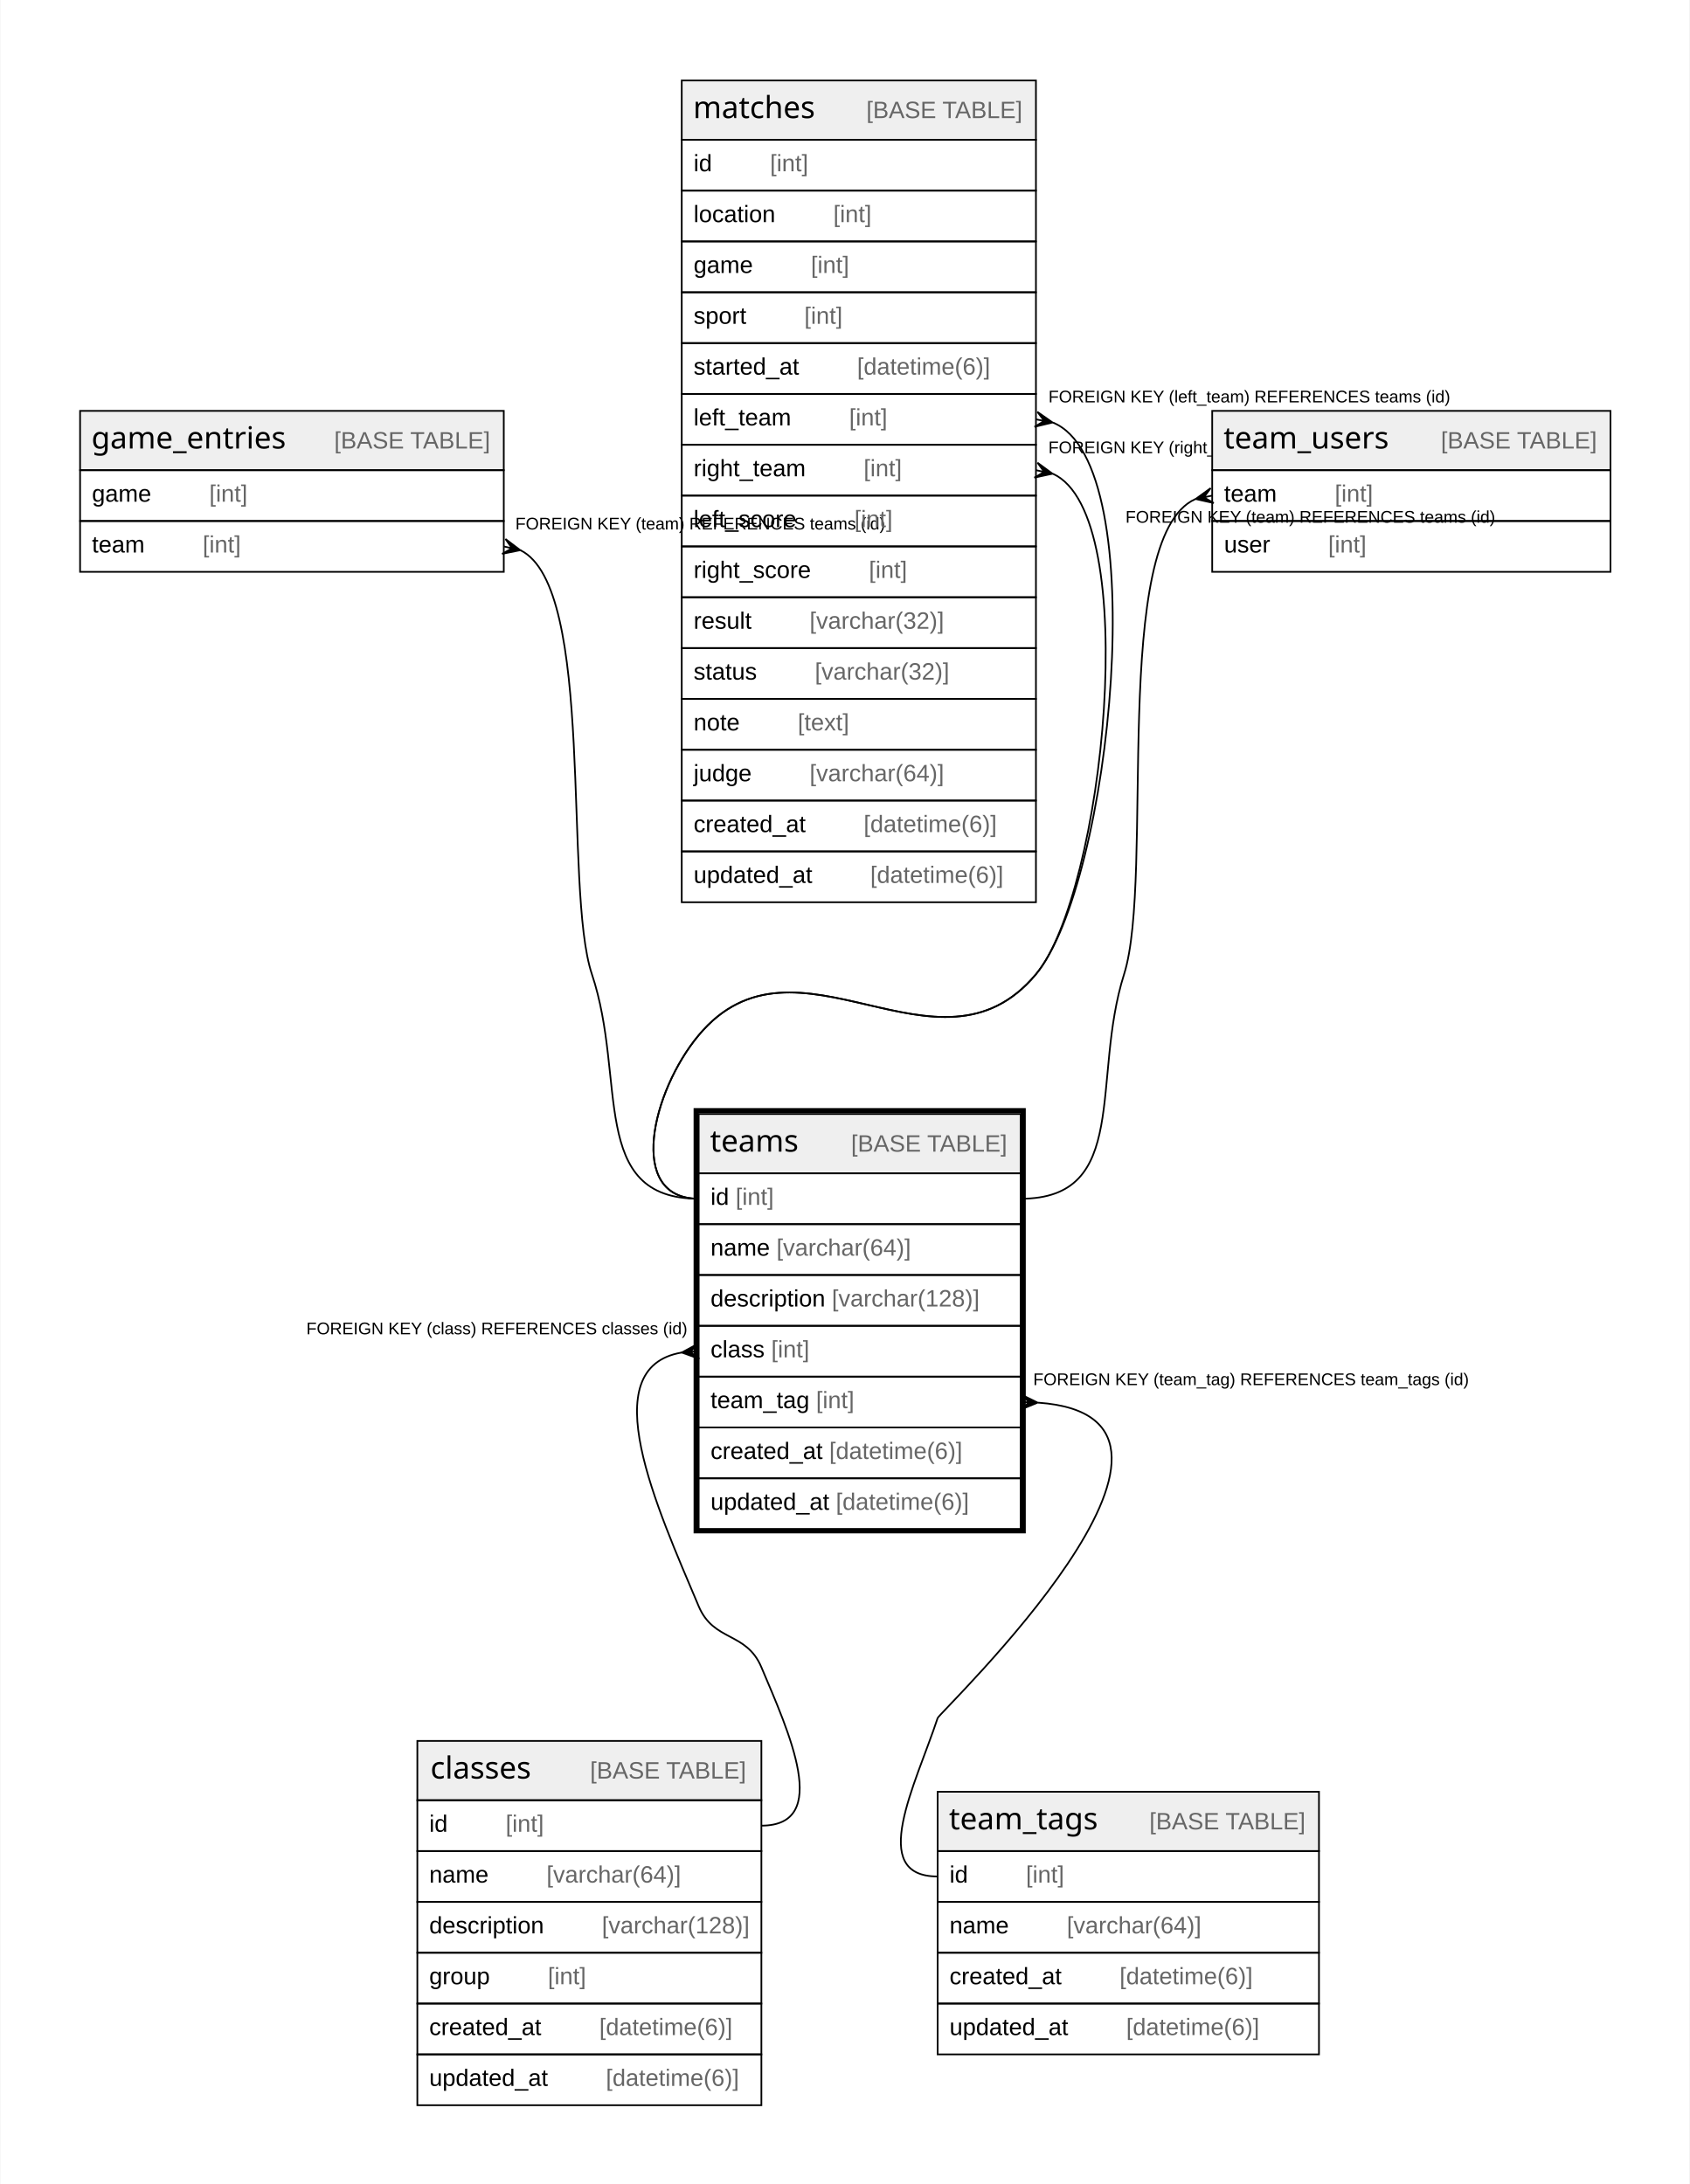
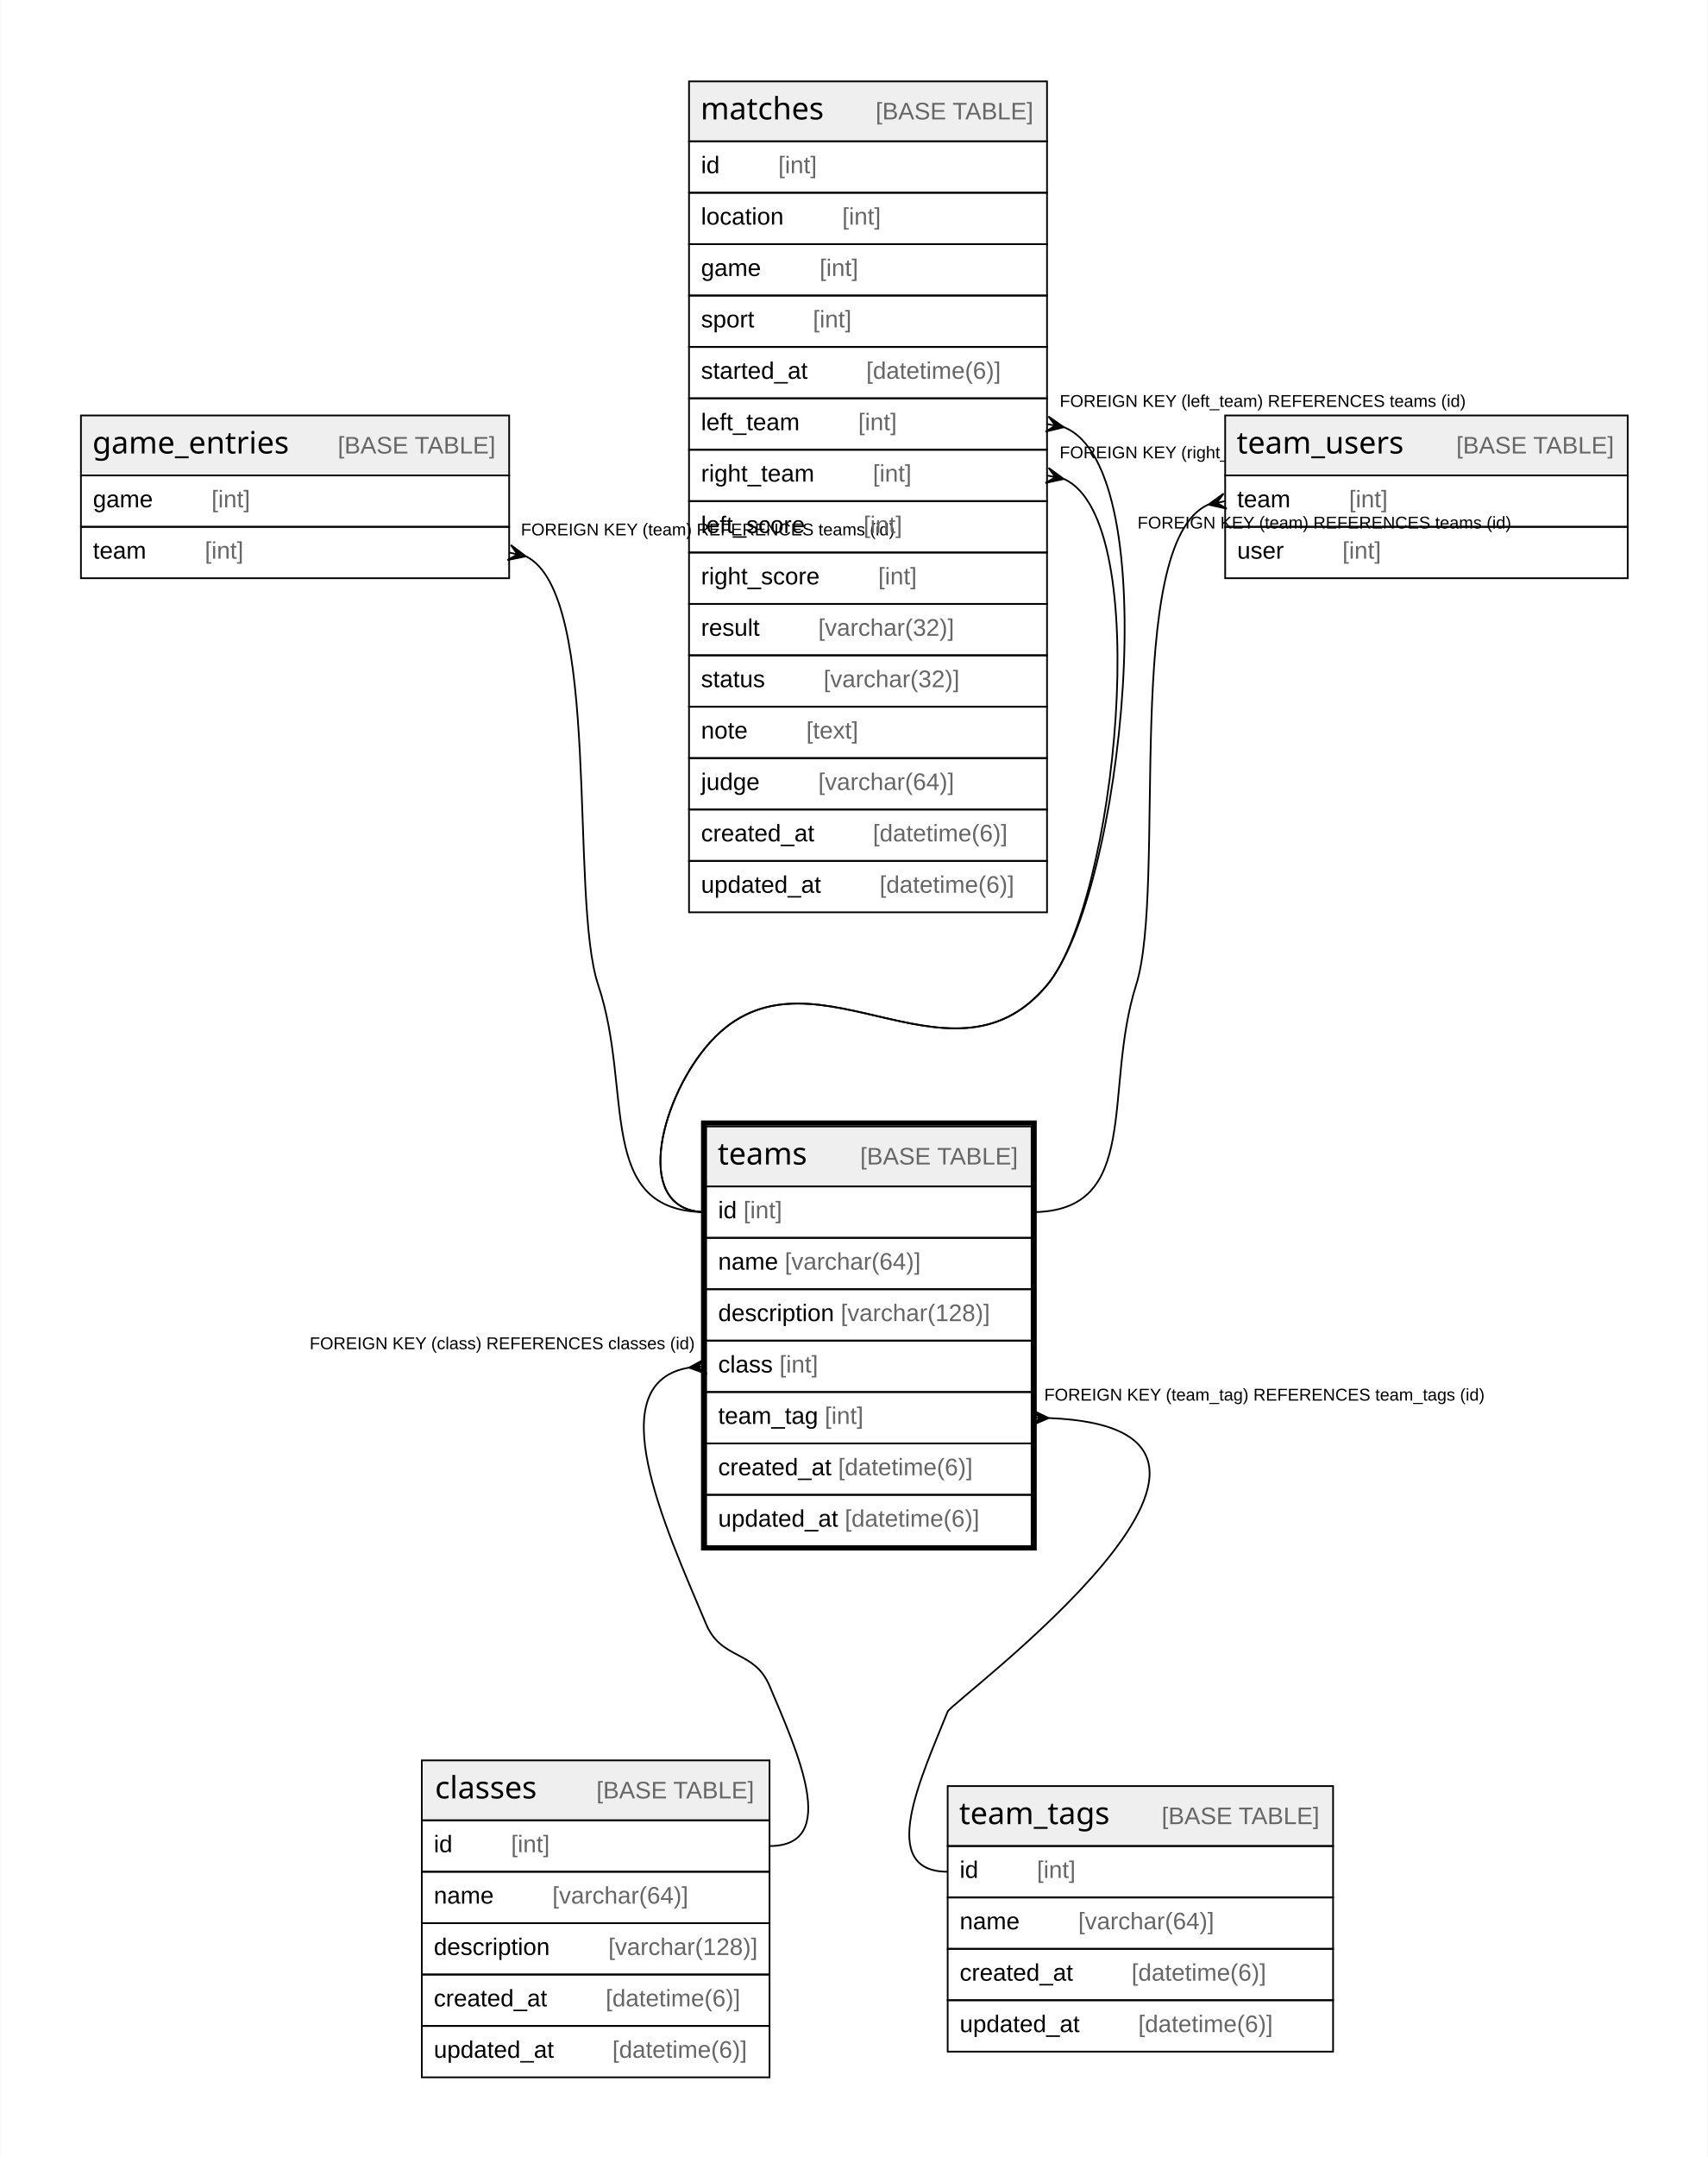
- <svg xmlns="http://www.w3.org/2000/svg" width="997pt" height="1289pt" viewBox="0.00 0.00 996.50 1289.00">
-   <g id="graph0" class="graph" transform="scale(1 1) rotate(0) translate(4 1285)">
-     <polygon fill="#ffffff" stroke="transparent" points="-4,4 -4,-1285 992.5,-1285 992.5,4 -4,4" />
+ <svg xmlns="http://www.w3.org/2000/svg" width="997pt" height="1259pt" viewBox="0.00 0.00 996.50 1259.00">
+   <g id="graph0" class="graph" transform="scale(1 1) rotate(0) translate(4 1255)">
+     <polygon fill="#ffffff" stroke="transparent" points="-4,4 -4,-1255 992.5,-1255 992.5,4 -4,4" />
    <g id="node1" class="node">
-       <polygon fill="#efefef" stroke="transparent" points="408,-592.5 408,-627.5 598,-627.5 598,-592.5 408,-592.5" />
-       <polygon fill="none" stroke="#000000" points="408,-592.5 408,-627.5 598,-627.5 598,-592.5 408,-592.5" />
-       <text text-anchor="start" x="414.713" y="-605.3" font-family="Arial Bold" font-size="18.00" fill="#000000">teams</text>
-       <text text-anchor="start" x="463.719" y="-605.3" font-family="Arial" font-size="14.00" fill="#000000">    </text>
-       <text text-anchor="start" x="497.924" y="-605.3" font-family="Arial" font-size="14.00" fill="#666666">[BASE TABLE]</text>
-       <polygon fill="none" stroke="#000000" points="408,-562.5 408,-592.5 598,-592.5 598,-562.5 408,-562.5" />
-       <text text-anchor="start" x="415" y="-573.9" font-family="Arial" font-size="14.00" fill="#000000">id </text>
-       <text text-anchor="start" x="429.78" y="-573.9" font-family="Arial" font-size="14.00" fill="#666666">[int]</text>
+       <polygon fill="#efefef" stroke="transparent" points="408,-562.5 408,-597.5 598,-597.5 598,-562.5 408,-562.5" />
+       <polygon fill="none" stroke="#000000" points="408,-562.5 408,-597.5 598,-597.5 598,-562.5 408,-562.5" />
+       <text text-anchor="start" x="414.713" y="-575.3" font-family="Arial Bold" font-size="18.00" fill="#000000">teams</text>
+       <text text-anchor="start" x="463.719" y="-575.3" font-family="Arial" font-size="14.00" fill="#000000">    </text>
+       <text text-anchor="start" x="497.924" y="-575.3" font-family="Arial" font-size="14.00" fill="#666666">[BASE TABLE]</text>
      <polygon fill="none" stroke="#000000" points="408,-532.5 408,-562.5 598,-562.5 598,-532.5 408,-532.5" />
-       <text text-anchor="start" x="415" y="-543.9" font-family="Arial" font-size="14.00" fill="#000000">name </text>
-       <text text-anchor="start" x="453.899" y="-543.9" font-family="Arial" font-size="14.00" fill="#666666">[varchar(64)]</text>
+       <text text-anchor="start" x="415" y="-543.9" font-family="Arial" font-size="14.00" fill="#000000">id </text>
+       <text text-anchor="start" x="429.78" y="-543.9" font-family="Arial" font-size="14.00" fill="#666666">[int]</text>
      <polygon fill="none" stroke="#000000" points="408,-502.5 408,-532.5 598,-532.5 598,-502.5 408,-502.5" />
-       <text text-anchor="start" x="415" y="-513.9" font-family="Arial" font-size="14.00" fill="#000000">description </text>
-       <text text-anchor="start" x="486.568" y="-513.9" font-family="Arial" font-size="14.00" fill="#666666">[varchar(128)]</text>
+       <text text-anchor="start" x="415" y="-513.9" font-family="Arial" font-size="14.00" fill="#000000">name </text>
+       <text text-anchor="start" x="453.899" y="-513.9" font-family="Arial" font-size="14.00" fill="#666666">[varchar(64)]</text>
      <polygon fill="none" stroke="#000000" points="408,-472.5 408,-502.5 598,-502.5 598,-472.5 408,-472.5" />
-       <text text-anchor="start" x="415" y="-483.9" font-family="Arial" font-size="14.00" fill="#000000">class </text>
-       <text text-anchor="start" x="450.78" y="-483.9" font-family="Arial" font-size="14.00" fill="#666666">[int]</text>
+       <text text-anchor="start" x="415" y="-483.9" font-family="Arial" font-size="14.00" fill="#000000">description </text>
+       <text text-anchor="start" x="486.568" y="-483.9" font-family="Arial" font-size="14.00" fill="#666666">[varchar(128)]</text>
      <polygon fill="none" stroke="#000000" points="408,-442.5 408,-472.5 598,-472.5 598,-442.5 408,-442.5" />
-       <text text-anchor="start" x="415" y="-453.9" font-family="Arial" font-size="14.00" fill="#000000">team_tag </text>
-       <text text-anchor="start" x="477.245" y="-453.9" font-family="Arial" font-size="14.00" fill="#666666">[int]</text>
+       <text text-anchor="start" x="415" y="-453.9" font-family="Arial" font-size="14.00" fill="#000000">class </text>
+       <text text-anchor="start" x="450.78" y="-453.9" font-family="Arial" font-size="14.00" fill="#666666">[int]</text>
      <polygon fill="none" stroke="#000000" points="408,-412.5 408,-442.5 598,-442.5 598,-412.5 408,-412.5" />
-       <text text-anchor="start" x="415" y="-423.9" font-family="Arial" font-size="14.00" fill="#000000">created_at </text>
-       <text text-anchor="start" x="485.028" y="-423.9" font-family="Arial" font-size="14.00" fill="#666666">[datetime(6)]</text>
+       <text text-anchor="start" x="415" y="-423.9" font-family="Arial" font-size="14.00" fill="#000000">team_tag </text>
+       <text text-anchor="start" x="477.245" y="-423.9" font-family="Arial" font-size="14.00" fill="#666666">[int]</text>
      <polygon fill="none" stroke="#000000" points="408,-382.5 408,-412.5 598,-412.5 598,-382.5 408,-382.5" />
-       <text text-anchor="start" x="415" y="-393.9" font-family="Arial" font-size="14.00" fill="#000000">updated_at </text>
-       <text text-anchor="start" x="488.933" y="-393.9" font-family="Arial" font-size="14.00" fill="#666666">[datetime(6)]</text>
-       <polygon fill="none" stroke="#000000" stroke-width="3" points="406.5,-381.5 406.5,-629.5 599.5,-629.5 599.5,-381.5 406.5,-381.5" />
+       <text text-anchor="start" x="415" y="-393.9" font-family="Arial" font-size="14.00" fill="#000000">created_at </text>
+       <text text-anchor="start" x="485.028" y="-393.9" font-family="Arial" font-size="14.00" fill="#666666">[datetime(6)]</text>
+       <polygon fill="none" stroke="#000000" points="408,-352.5 408,-382.5 598,-382.5 598,-352.5 408,-352.5" />
+       <text text-anchor="start" x="415" y="-363.9" font-family="Arial" font-size="14.00" fill="#000000">updated_at </text>
+       <text text-anchor="start" x="488.933" y="-363.9" font-family="Arial" font-size="14.00" fill="#666666">[datetime(6)]</text>
+       <polygon fill="none" stroke="#000000" stroke-width="3" points="406.5,-351.5 406.5,-599.5 599.5,-599.5 599.5,-351.5 406.5,-351.5" />
    </g>
    <g id="node5" class="node">
-       <polygon fill="#efefef" stroke="transparent" points="242,-222.5 242,-257.5 445,-257.5 445,-222.5 242,-222.5" />
-       <polygon fill="none" stroke="#000000" points="242,-222.5 242,-257.5 445,-257.5 445,-222.5 242,-222.5" />
-       <text text-anchor="start" x="249.713" y="-235.3" font-family="Arial Bold" font-size="18.00" fill="#000000">classes</text>
-       <text text-anchor="start" x="309.719" y="-235.3" font-family="Arial" font-size="14.00" fill="#000000">    </text>
-       <text text-anchor="start" x="343.924" y="-235.3" font-family="Arial" font-size="14.00" fill="#666666">[BASE TABLE]</text>
-       <polygon fill="none" stroke="#000000" points="242,-192.5 242,-222.5 445,-222.5 445,-192.5 242,-192.5" />
-       <text text-anchor="start" x="249" y="-203.9" font-family="Arial" font-size="14.00" fill="#000000">id    </text>
-       <text text-anchor="start" x="294.094" y="-203.9" font-family="Arial" font-size="14.00" fill="#666666">[int]</text>
+       <polygon fill="#efefef" stroke="transparent" points="242,-192.5 242,-227.5 445,-227.5 445,-192.5 242,-192.5" />
+       <polygon fill="none" stroke="#000000" points="242,-192.5 242,-227.5 445,-227.5 445,-192.5 242,-192.5" />
+       <text text-anchor="start" x="249.713" y="-205.3" font-family="Arial Bold" font-size="18.00" fill="#000000">classes</text>
+       <text text-anchor="start" x="309.719" y="-205.3" font-family="Arial" font-size="14.00" fill="#000000">    </text>
+       <text text-anchor="start" x="343.924" y="-205.3" font-family="Arial" font-size="14.00" fill="#666666">[BASE TABLE]</text>
      <polygon fill="none" stroke="#000000" points="242,-162.5 242,-192.5 445,-192.5 445,-162.5 242,-162.5" />
-       <text text-anchor="start" x="249" y="-173.9" font-family="Arial" font-size="14.00" fill="#000000">name    </text>
-       <text text-anchor="start" x="318.213" y="-173.9" font-family="Arial" font-size="14.00" fill="#666666">[varchar(64)]</text>
+       <text text-anchor="start" x="249" y="-173.9" font-family="Arial" font-size="14.00" fill="#000000">id    </text>
+       <text text-anchor="start" x="294.094" y="-173.9" font-family="Arial" font-size="14.00" fill="#666666">[int]</text>
      <polygon fill="none" stroke="#000000" points="242,-132.5 242,-162.5 445,-162.5 445,-132.5 242,-132.5" />
-       <text text-anchor="start" x="248.999" y="-143.9" font-family="Arial" font-size="14.00" fill="#000000">description    </text>
-       <text text-anchor="start" x="350.882" y="-143.9" font-family="Arial" font-size="14.00" fill="#666666">[varchar(128)]</text>
+       <text text-anchor="start" x="249" y="-143.9" font-family="Arial" font-size="14.00" fill="#000000">name    </text>
+       <text text-anchor="start" x="318.213" y="-143.9" font-family="Arial" font-size="14.00" fill="#666666">[varchar(64)]</text>
      <polygon fill="none" stroke="#000000" points="242,-102.5 242,-132.5 445,-132.5 445,-102.5 242,-102.5" />
-       <text text-anchor="start" x="249" y="-113.9" font-family="Arial" font-size="14.00" fill="#000000">group    </text>
-       <text text-anchor="start" x="318.996" y="-113.9" font-family="Arial" font-size="14.00" fill="#666666">[int]</text>
+       <text text-anchor="start" x="248.999" y="-113.9" font-family="Arial" font-size="14.00" fill="#000000">description    </text>
+       <text text-anchor="start" x="350.882" y="-113.9" font-family="Arial" font-size="14.00" fill="#666666">[varchar(128)]</text>
      <polygon fill="none" stroke="#000000" points="242,-72.5 242,-102.5 445,-102.5 445,-72.5 242,-72.5" />
      <text text-anchor="start" x="249" y="-83.9" font-family="Arial" font-size="14.00" fill="#000000">created_at    </text>
      <text text-anchor="start" x="349.342" y="-83.9" font-family="Arial" font-size="14.00" fill="#666666">[datetime(6)]</text>
      <polygon fill="none" stroke="#000000" points="242,-42.5 242,-72.5 445,-72.5 445,-42.5 242,-42.5" />
      <text text-anchor="start" x="249" y="-53.9" font-family="Arial" font-size="14.00" fill="#000000">updated_at    </text>
      <text text-anchor="start" x="353.247" y="-53.9" font-family="Arial" font-size="14.00" fill="#666666">[datetime(6)]</text>
    </g>
    <g id="edge5" class="edge">
-       <path fill="none" stroke="#000000" d="M397.973,-486.722C345.537,-477.86 383.403,-395.251 408,-337 416.925,-315.863 436.075,-322.137 445,-301 461.165,-262.717 486.556,-207.5 445,-207.5" />
-       <polygon fill="#000000" stroke="#000000" points="398.03,-486.726 407.652,-491.986 403.015,-487.113 408,-487.5 408,-487.5 408,-487.5 403.015,-487.113 408.348,-483.014 398.03,-486.726 398.03,-486.726" />
-       <text text-anchor="start" x="176.503" y="-497.5" font-family="Arial" font-size="10.00" fill="#000000">FOREIGN KEY (class) REFERENCES classes (id)</text>
+       <path fill="none" stroke="#000000" d="M397.973,-456.722C345.537,-447.86 383.403,-365.251 408,-307 416.925,-285.863 436.075,-292.137 445,-271 461.165,-232.718 486.556,-177.5 445,-177.5" />
+       <polygon fill="#000000" stroke="#000000" points="398.03,-456.726 407.652,-461.986 403.015,-457.113 408,-457.5 408,-457.5 408,-457.5 403.015,-457.113 408.348,-453.014 398.03,-456.726 398.03,-456.726" />
+       <text text-anchor="start" x="176.503" y="-467.5" font-family="Arial" font-size="10.00" fill="#000000">FOREIGN KEY (class) REFERENCES classes (id)</text>
    </g>
    <g id="node6" class="node">
-       <polygon fill="#efefef" stroke="transparent" points="549,-192.5 549,-227.5 774,-227.5 774,-192.5 549,-192.5" />
-       <polygon fill="none" stroke="#000000" points="549,-192.5 549,-227.5 774,-227.5 774,-192.5 549,-192.5" />
-       <text text-anchor="start" x="555.702" y="-205.3" font-family="Arial Bold" font-size="18.00" fill="#000000">team_tags</text>
-       <text text-anchor="start" x="639.73" y="-205.3" font-family="Arial" font-size="14.00" fill="#000000">    </text>
-       <text text-anchor="start" x="673.935" y="-205.3" font-family="Arial" font-size="14.00" fill="#666666">[BASE TABLE]</text>
-       <polygon fill="none" stroke="#000000" points="549,-162.5 549,-192.5 774,-192.5 774,-162.5 549,-162.5" />
-       <text text-anchor="start" x="556" y="-173.9" font-family="Arial" font-size="14.00" fill="#000000">id    </text>
-       <text text-anchor="start" x="601.094" y="-173.9" font-family="Arial" font-size="14.00" fill="#666666">[int]</text>
-       <polygon fill="none" stroke="#000000" points="549,-132.5 549,-162.5 774,-162.5 774,-132.5 549,-132.5" />
-       <text text-anchor="start" x="556" y="-143.9" font-family="Arial" font-size="14.00" fill="#000000">name    </text>
-       <text text-anchor="start" x="625.213" y="-143.9" font-family="Arial" font-size="14.00" fill="#666666">[varchar(64)]</text>
-       <polygon fill="none" stroke="#000000" points="549,-102.5 549,-132.5 774,-132.5 774,-102.5 549,-102.5" />
-       <text text-anchor="start" x="556" y="-113.9" font-family="Arial" font-size="14.00" fill="#000000">created_at    </text>
-       <text text-anchor="start" x="656.342" y="-113.9" font-family="Arial" font-size="14.00" fill="#666666">[datetime(6)]</text>
-       <polygon fill="none" stroke="#000000" points="549,-72.5 549,-102.5 774,-102.5 774,-72.5 549,-72.5" />
-       <text text-anchor="start" x="556" y="-83.9" font-family="Arial" font-size="14.00" fill="#000000">updated_at    </text>
-       <text text-anchor="start" x="660.247" y="-83.9" font-family="Arial" font-size="14.00" fill="#666666">[datetime(6)]</text>
+       <polygon fill="#efefef" stroke="transparent" points="549,-177.5 549,-212.5 774,-212.5 774,-177.5 549,-177.5" />
+       <polygon fill="none" stroke="#000000" points="549,-177.5 549,-212.5 774,-212.5 774,-177.5 549,-177.5" />
+       <text text-anchor="start" x="555.702" y="-190.3" font-family="Arial Bold" font-size="18.00" fill="#000000">team_tags</text>
+       <text text-anchor="start" x="639.73" y="-190.3" font-family="Arial" font-size="14.00" fill="#000000">    </text>
+       <text text-anchor="start" x="673.935" y="-190.3" font-family="Arial" font-size="14.00" fill="#666666">[BASE TABLE]</text>
+       <polygon fill="none" stroke="#000000" points="549,-147.5 549,-177.5 774,-177.5 774,-147.5 549,-147.5" />
+       <text text-anchor="start" x="556" y="-158.9" font-family="Arial" font-size="14.00" fill="#000000">id    </text>
+       <text text-anchor="start" x="601.094" y="-158.9" font-family="Arial" font-size="14.00" fill="#666666">[int]</text>
+       <polygon fill="none" stroke="#000000" points="549,-117.5 549,-147.5 774,-147.5 774,-117.5 549,-117.5" />
+       <text text-anchor="start" x="556" y="-128.9" font-family="Arial" font-size="14.00" fill="#000000">name    </text>
+       <text text-anchor="start" x="625.213" y="-128.9" font-family="Arial" font-size="14.00" fill="#666666">[varchar(64)]</text>
+       <polygon fill="none" stroke="#000000" points="549,-87.5 549,-117.5 774,-117.5 774,-87.5 549,-87.5" />
+       <text text-anchor="start" x="556" y="-98.9" font-family="Arial" font-size="14.00" fill="#000000">created_at    </text>
+       <text text-anchor="start" x="656.342" y="-98.9" font-family="Arial" font-size="14.00" fill="#666666">[datetime(6)]</text>
+       <polygon fill="none" stroke="#000000" points="549,-57.5 549,-87.5 774,-87.5 774,-57.5 549,-57.5" />
+       <text text-anchor="start" x="556" y="-68.9" font-family="Arial" font-size="14.00" fill="#000000">updated_at    </text>
+       <text text-anchor="start" x="660.247" y="-68.9" font-family="Arial" font-size="14.00" fill="#666666">[datetime(6)]</text>
    </g>
    <g id="edge6" class="edge">
-       <path fill="none" stroke="#000000" d="M608.348,-457.152C732.647,-448.324 550.135,-274.434 549,-271 535.955,-231.545 507.444,-177.5 549,-177.5" />
-       <polygon fill="#000000" stroke="#000000" points="607.994,-457.164 597.849,-453.002 602.997,-457.332 598,-457.5 598,-457.5 598,-457.5 602.997,-457.332 598.151,-461.998 607.994,-457.164 607.994,-457.164" />
-       <text text-anchor="start" x="605.379" y="-467.5" font-family="Arial" font-size="10.00" fill="#000000">FOREIGN KEY (team_tag) REFERENCES team_tags (id)</text>
+       <path fill="none" stroke="#000000" d="M608.015,-427.313C768.022,-421.101 551.419,-262.01 549,-256 533.482,-217.451 507.444,-162.5 549,-162.5" />
+       <polygon fill="#000000" stroke="#000000" points="607.998,-427.313 597.916,-423.001 602.999,-427.407 598,-427.5 598,-427.5 598,-427.5 602.999,-427.407 598.084,-431.999 607.998,-427.313 607.998,-427.313" />
+       <text text-anchor="start" x="605.379" y="-437.5" font-family="Arial" font-size="10.00" fill="#000000">FOREIGN KEY (team_tag) REFERENCES team_tags (id)</text>
    </g>
    <g id="node2" class="node">
-       <polygon fill="#efefef" stroke="transparent" points="43,-1007.5 43,-1042.5 293,-1042.5 293,-1007.5 43,-1007.5" />
-       <polygon fill="none" stroke="#000000" points="43,-1007.5 43,-1042.5 293,-1042.5 293,-1007.5 43,-1007.5" />
-       <text text-anchor="start" x="49.704" y="-1020.3" font-family="Arial Bold" font-size="18.00" fill="#000000">game_entries</text>
-       <text text-anchor="start" x="158.728" y="-1020.3" font-family="Arial" font-size="14.00" fill="#000000">    </text>
-       <text text-anchor="start" x="192.933" y="-1020.3" font-family="Arial" font-size="14.00" fill="#666666">[BASE TABLE]</text>
-       <polygon fill="none" stroke="#000000" points="43,-977.5 43,-1007.5 293,-1007.5 293,-977.5 43,-977.5" />
-       <text text-anchor="start" x="50" y="-988.9" font-family="Arial" font-size="14.00" fill="#000000">game    </text>
-       <text text-anchor="start" x="119.213" y="-988.9" font-family="Arial" font-size="14.00" fill="#666666">[int]</text>
+       <polygon fill="#efefef" stroke="transparent" points="43,-977.5 43,-1012.5 293,-1012.5 293,-977.5 43,-977.5" />
+       <polygon fill="none" stroke="#000000" points="43,-977.5 43,-1012.5 293,-1012.5 293,-977.5 43,-977.5" />
+       <text text-anchor="start" x="49.704" y="-990.3" font-family="Arial Bold" font-size="18.00" fill="#000000">game_entries</text>
+       <text text-anchor="start" x="158.728" y="-990.3" font-family="Arial" font-size="14.00" fill="#000000">    </text>
+       <text text-anchor="start" x="192.933" y="-990.3" font-family="Arial" font-size="14.00" fill="#666666">[BASE TABLE]</text>
      <polygon fill="none" stroke="#000000" points="43,-947.5 43,-977.5 293,-977.5 293,-947.5 43,-947.5" />
-       <text text-anchor="start" x="50" y="-958.9" font-family="Arial" font-size="14.00" fill="#000000">team    </text>
-       <text text-anchor="start" x="115.321" y="-958.9" font-family="Arial" font-size="14.00" fill="#666666">[int]</text>
+       <text text-anchor="start" x="50" y="-958.9" font-family="Arial" font-size="14.00" fill="#000000">game    </text>
+       <text text-anchor="start" x="119.213" y="-958.9" font-family="Arial" font-size="14.00" fill="#666666">[int]</text>
+       <polygon fill="none" stroke="#000000" points="43,-917.5 43,-947.5 293,-947.5 293,-917.5 43,-917.5" />
+       <text text-anchor="start" x="50" y="-928.9" font-family="Arial" font-size="14.00" fill="#000000">team    </text>
+       <text text-anchor="start" x="115.321" y="-928.9" font-family="Arial" font-size="14.00" fill="#666666">[int]</text>
    </g>
    <g id="edge1" class="edge">
-       <path fill="none" stroke="#000000" d="M302.825,-960.261C347.514,-938.289 327.929,-760.923 345,-710 365.726,-648.175 342.793,-577.5 408,-577.5" />
-       <polygon fill="#000000" stroke="#000000" points="302.75,-960.278 292,-958.112 297.875,-961.389 293,-962.5 293,-962.5 293,-962.5 297.875,-961.389 294,-966.888 302.75,-960.278 302.75,-960.278" />
-       <text text-anchor="start" x="299.834" y="-972.5" font-family="Arial" font-size="10.00" fill="#000000">FOREIGN KEY (team) REFERENCES teams (id)</text>
+       <path fill="none" stroke="#000000" d="M302.825,-930.261C347.514,-908.289 327.929,-730.923 345,-680 365.726,-618.175 342.793,-547.5 408,-547.5" />
+       <polygon fill="#000000" stroke="#000000" points="302.75,-930.278 292,-928.112 297.875,-931.389 293,-932.5 293,-932.5 293,-932.5 297.875,-931.389 294,-936.888 302.75,-930.278 302.75,-930.278" />
+       <text text-anchor="start" x="299.834" y="-942.5" font-family="Arial" font-size="10.00" fill="#000000">FOREIGN KEY (team) REFERENCES teams (id)</text>
    </g>
    <g id="node3" class="node">
-       <polygon fill="#efefef" stroke="transparent" points="398,-1202.5 398,-1237.5 607,-1237.5 607,-1202.5 398,-1202.5" />
-       <polygon fill="none" stroke="#000000" points="398,-1202.5 398,-1237.5 607,-1237.5 607,-1202.5 398,-1202.5" />
-       <text text-anchor="start" x="404.709" y="-1215.3" font-family="Arial Bold" font-size="18.00" fill="#000000">matches</text>
-       <text text-anchor="start" x="472.723" y="-1215.3" font-family="Arial" font-size="14.00" fill="#000000">    </text>
-       <text text-anchor="start" x="506.927" y="-1215.3" font-family="Arial" font-size="14.00" fill="#666666">[BASE TABLE]</text>
-       <polygon fill="none" stroke="#000000" points="398,-1172.5 398,-1202.5 607,-1202.5 607,-1172.5 398,-1172.5" />
-       <text text-anchor="start" x="405" y="-1183.9" font-family="Arial" font-size="14.00" fill="#000000">id    </text>
-       <text text-anchor="start" x="450.094" y="-1183.9" font-family="Arial" font-size="14.00" fill="#666666">[int]</text>
+       <polygon fill="#efefef" stroke="transparent" points="398,-1172.5 398,-1207.5 607,-1207.5 607,-1172.5 398,-1172.5" />
+       <polygon fill="none" stroke="#000000" points="398,-1172.5 398,-1207.5 607,-1207.5 607,-1172.5 398,-1172.5" />
+       <text text-anchor="start" x="404.709" y="-1185.3" font-family="Arial Bold" font-size="18.00" fill="#000000">matches</text>
+       <text text-anchor="start" x="472.723" y="-1185.3" font-family="Arial" font-size="14.00" fill="#000000">    </text>
+       <text text-anchor="start" x="506.927" y="-1185.3" font-family="Arial" font-size="14.00" fill="#666666">[BASE TABLE]</text>
      <polygon fill="none" stroke="#000000" points="398,-1142.5 398,-1172.5 607,-1172.5 607,-1142.5 398,-1142.5" />
-       <text text-anchor="start" x="405" y="-1153.9" font-family="Arial" font-size="14.00" fill="#000000">location    </text>
-       <text text-anchor="start" x="487.439" y="-1153.9" font-family="Arial" font-size="14.00" fill="#666666">[int]</text>
+       <text text-anchor="start" x="405" y="-1153.9" font-family="Arial" font-size="14.00" fill="#000000">id    </text>
+       <text text-anchor="start" x="450.094" y="-1153.9" font-family="Arial" font-size="14.00" fill="#666666">[int]</text>
      <polygon fill="none" stroke="#000000" points="398,-1112.5 398,-1142.5 607,-1142.5 607,-1112.5 398,-1112.5" />
-       <text text-anchor="start" x="405" y="-1123.9" font-family="Arial" font-size="14.00" fill="#000000">game    </text>
-       <text text-anchor="start" x="474.213" y="-1123.9" font-family="Arial" font-size="14.00" fill="#666666">[int]</text>
+       <text text-anchor="start" x="405" y="-1123.9" font-family="Arial" font-size="14.00" fill="#000000">location    </text>
+       <text text-anchor="start" x="487.439" y="-1123.9" font-family="Arial" font-size="14.00" fill="#666666">[int]</text>
      <polygon fill="none" stroke="#000000" points="398,-1082.5 398,-1112.5 607,-1112.5 607,-1082.5 398,-1082.5" />
-       <text text-anchor="start" x="405" y="-1093.9" font-family="Arial" font-size="14.00" fill="#000000">sport    </text>
-       <text text-anchor="start" x="470.321" y="-1093.9" font-family="Arial" font-size="14.00" fill="#666666">[int]</text>
+       <text text-anchor="start" x="405" y="-1093.9" font-family="Arial" font-size="14.00" fill="#000000">game    </text>
+       <text text-anchor="start" x="474.213" y="-1093.9" font-family="Arial" font-size="14.00" fill="#666666">[int]</text>
      <polygon fill="none" stroke="#000000" points="398,-1052.5 398,-1082.5 607,-1082.5 607,-1052.5 398,-1052.5" />
-       <text text-anchor="start" x="405" y="-1063.9" font-family="Arial" font-size="14.00" fill="#000000">started_at    </text>
-       <text text-anchor="start" x="501.45" y="-1063.9" font-family="Arial" font-size="14.00" fill="#666666">[datetime(6)]</text>
+       <text text-anchor="start" x="405" y="-1063.9" font-family="Arial" font-size="14.00" fill="#000000">sport    </text>
+       <text text-anchor="start" x="470.321" y="-1063.9" font-family="Arial" font-size="14.00" fill="#666666">[int]</text>
      <polygon fill="none" stroke="#000000" points="398,-1022.5 398,-1052.5 607,-1052.5 607,-1022.5 398,-1022.5" />
-       <text text-anchor="start" x="405" y="-1033.9" font-family="Arial" font-size="14.00" fill="#000000">left_team    </text>
-       <text text-anchor="start" x="496.774" y="-1033.9" font-family="Arial" font-size="14.00" fill="#666666">[int]</text>
+       <text text-anchor="start" x="405" y="-1033.9" font-family="Arial" font-size="14.00" fill="#000000">started_at    </text>
+       <text text-anchor="start" x="501.45" y="-1033.9" font-family="Arial" font-size="14.00" fill="#666666">[datetime(6)]</text>
      <polygon fill="none" stroke="#000000" points="398,-992.5 398,-1022.5 607,-1022.5 607,-992.5 398,-992.5" />
-       <text text-anchor="start" x="405" y="-1003.9" font-family="Arial" font-size="14.00" fill="#000000">right_team    </text>
-       <text text-anchor="start" x="505.327" y="-1003.9" font-family="Arial" font-size="14.00" fill="#666666">[int]</text>
+       <text text-anchor="start" x="405" y="-1003.9" font-family="Arial" font-size="14.00" fill="#000000">left_team    </text>
+       <text text-anchor="start" x="496.774" y="-1003.9" font-family="Arial" font-size="14.00" fill="#666666">[int]</text>
      <polygon fill="none" stroke="#000000" points="398,-962.5 398,-992.5 607,-992.5 607,-962.5 398,-962.5" />
-       <text text-anchor="start" x="405" y="-973.9" font-family="Arial" font-size="14.00" fill="#000000">left_score    </text>
-       <text text-anchor="start" x="499.884" y="-973.9" font-family="Arial" font-size="14.00" fill="#666666">[int]</text>
+       <text text-anchor="start" x="405" y="-973.9" font-family="Arial" font-size="14.00" fill="#000000">right_team    </text>
+       <text text-anchor="start" x="505.327" y="-973.9" font-family="Arial" font-size="14.00" fill="#666666">[int]</text>
      <polygon fill="none" stroke="#000000" points="398,-932.5 398,-962.5 607,-962.5 607,-932.5 398,-932.5" />
-       <text text-anchor="start" x="405" y="-943.9" font-family="Arial" font-size="14.00" fill="#000000">right_score    </text>
-       <text text-anchor="start" x="508.436" y="-943.9" font-family="Arial" font-size="14.00" fill="#666666">[int]</text>
+       <text text-anchor="start" x="405" y="-943.9" font-family="Arial" font-size="14.00" fill="#000000">left_score    </text>
+       <text text-anchor="start" x="499.884" y="-943.9" font-family="Arial" font-size="14.00" fill="#666666">[int]</text>
      <polygon fill="none" stroke="#000000" points="398,-902.5 398,-932.5 607,-932.5 607,-902.5 398,-902.5" />
-       <text text-anchor="start" x="405" y="-913.9" font-family="Arial" font-size="14.00" fill="#000000">result    </text>
-       <text text-anchor="start" x="473.428" y="-913.9" font-family="Arial" font-size="14.00" fill="#666666">[varchar(32)]</text>
+       <text text-anchor="start" x="405" y="-913.9" font-family="Arial" font-size="14.00" fill="#000000">right_score    </text>
+       <text text-anchor="start" x="508.436" y="-913.9" font-family="Arial" font-size="14.00" fill="#666666">[int]</text>
      <polygon fill="none" stroke="#000000" points="398,-872.5 398,-902.5 607,-902.5 607,-872.5 398,-872.5" />
-       <text text-anchor="start" x="405" y="-883.9" font-family="Arial" font-size="14.00" fill="#000000">status    </text>
-       <text text-anchor="start" x="476.551" y="-883.9" font-family="Arial" font-size="14.00" fill="#666666">[varchar(32)]</text>
+       <text text-anchor="start" x="405" y="-883.9" font-family="Arial" font-size="14.00" fill="#000000">result    </text>
+       <text text-anchor="start" x="473.428" y="-883.9" font-family="Arial" font-size="14.00" fill="#666666">[varchar(32)]</text>
      <polygon fill="none" stroke="#000000" points="398,-842.5 398,-872.5 607,-872.5 607,-842.5 398,-842.5" />
-       <text text-anchor="start" x="405" y="-853.9" font-family="Arial" font-size="14.00" fill="#000000">note    </text>
-       <text text-anchor="start" x="466.443" y="-853.9" font-family="Arial" font-size="14.00" fill="#666666">[text]</text>
+       <text text-anchor="start" x="405" y="-853.9" font-family="Arial" font-size="14.00" fill="#000000">status    </text>
+       <text text-anchor="start" x="476.551" y="-853.9" font-family="Arial" font-size="14.00" fill="#666666">[varchar(32)]</text>
      <polygon fill="none" stroke="#000000" points="398,-812.5 398,-842.5 607,-842.5 607,-812.5 398,-812.5" />
-       <text text-anchor="start" x="405" y="-823.9" font-family="Arial" font-size="14.00" fill="#000000">judge    </text>
-       <text text-anchor="start" x="473.442" y="-823.9" font-family="Arial" font-size="14.00" fill="#666666">[varchar(64)]</text>
+       <text text-anchor="start" x="405" y="-823.9" font-family="Arial" font-size="14.00" fill="#000000">note    </text>
+       <text text-anchor="start" x="466.443" y="-823.9" font-family="Arial" font-size="14.00" fill="#666666">[text]</text>
      <polygon fill="none" stroke="#000000" points="398,-782.5 398,-812.5 607,-812.5 607,-782.5 398,-782.5" />
-       <text text-anchor="start" x="405" y="-793.9" font-family="Arial" font-size="14.00" fill="#000000">created_at    </text>
-       <text text-anchor="start" x="505.342" y="-793.9" font-family="Arial" font-size="14.00" fill="#666666">[datetime(6)]</text>
+       <text text-anchor="start" x="405" y="-793.9" font-family="Arial" font-size="14.00" fill="#000000">judge    </text>
+       <text text-anchor="start" x="473.442" y="-793.9" font-family="Arial" font-size="14.00" fill="#666666">[varchar(64)]</text>
      <polygon fill="none" stroke="#000000" points="398,-752.5 398,-782.5 607,-782.5 607,-752.5 398,-752.5" />
-       <text text-anchor="start" x="405" y="-763.9" font-family="Arial" font-size="14.00" fill="#000000">updated_at    </text>
-       <text text-anchor="start" x="509.247" y="-763.9" font-family="Arial" font-size="14.00" fill="#666666">[datetime(6)]</text>
+       <text text-anchor="start" x="405" y="-763.9" font-family="Arial" font-size="14.00" fill="#000000">created_at    </text>
+       <text text-anchor="start" x="505.342" y="-763.9" font-family="Arial" font-size="14.00" fill="#666666">[datetime(6)]</text>
+       <polygon fill="none" stroke="#000000" points="398,-722.5 398,-752.5 607,-752.5 607,-722.5 398,-722.5" />
+       <text text-anchor="start" x="405" y="-733.9" font-family="Arial" font-size="14.00" fill="#000000">updated_at    </text>
+       <text text-anchor="start" x="509.247" y="-733.9" font-family="Arial" font-size="14.00" fill="#666666">[datetime(6)]</text>
    </g>
    <g id="edge2" class="edge">
-       <path fill="none" stroke="#000000" d="M616.963,-1035.614C677.178,-1011.487 651.379,-763.127 607,-710 549.379,-641.02 465.621,-742.98 408,-674 380.505,-641.084 365.111,-577.5 408,-577.5" />
-       <polygon fill="#000000" stroke="#000000" points="616.826,-1035.64 606.163,-1033.079 611.913,-1036.57 607,-1037.5 607,-1037.5 607,-1037.5 611.913,-1036.57 607.837,-1041.921 616.826,-1035.64 616.826,-1035.64" />
-       <text text-anchor="start" x="614.387" y="-1047.5" font-family="Arial" font-size="10.00" fill="#000000">FOREIGN KEY (left_team) REFERENCES teams (id)</text>
+       <path fill="none" stroke="#000000" d="M616.963,-1005.614C677.178,-981.487 651.379,-733.127 607,-680 549.379,-611.02 465.621,-712.98 408,-644 380.505,-611.084 365.111,-547.5 408,-547.5" />
+       <polygon fill="#000000" stroke="#000000" points="616.826,-1005.64 606.163,-1003.078 611.913,-1006.57 607,-1007.5 607,-1007.5 607,-1007.5 611.913,-1006.57 607.837,-1011.922 616.826,-1005.64 616.826,-1005.64" />
+       <text text-anchor="start" x="614.387" y="-1017.5" font-family="Arial" font-size="10.00" fill="#000000">FOREIGN KEY (left_team) REFERENCES teams (id)</text>
    </g>
    <g id="edge3" class="edge">
-       <path fill="none" stroke="#000000" d="M617.052,-1005.358C670.46,-981.097 647.065,-757.963 607,-710 549.379,-641.02 465.621,-742.98 408,-674 380.505,-641.084 365.111,-577.5 408,-577.5" />
-       <polygon fill="#000000" stroke="#000000" points="616.78,-1005.416 606.062,-1003.099 611.89,-1006.458 607,-1007.5 607,-1007.5 607,-1007.5 611.89,-1006.458 607.938,-1011.901 616.78,-1005.416 616.78,-1005.416" />
-       <text text-anchor="start" x="614.332" y="-1017.5" font-family="Arial" font-size="10.00" fill="#000000">FOREIGN KEY (right_team) REFERENCES teams (id)</text>
+       <path fill="none" stroke="#000000" d="M617.052,-975.358C670.46,-951.097 647.065,-727.963 607,-680 549.379,-611.02 465.621,-712.98 408,-644 380.505,-611.084 365.111,-547.5 408,-547.5" />
+       <polygon fill="#000000" stroke="#000000" points="616.78,-975.416 606.062,-973.099 611.89,-976.458 607,-977.5 607,-977.5 607,-977.5 611.89,-976.458 607.938,-981.901 616.78,-975.416 616.78,-975.416" />
+       <text text-anchor="start" x="614.332" y="-987.5" font-family="Arial" font-size="10.00" fill="#000000">FOREIGN KEY (right_team) REFERENCES teams (id)</text>
    </g>
    <g id="node4" class="node">
-       <polygon fill="#efefef" stroke="transparent" points="711,-1007.5 711,-1042.5 946,-1042.5 946,-1007.5 711,-1007.5" />
-       <polygon fill="none" stroke="#000000" points="711,-1007.5 711,-1042.5 946,-1042.5 946,-1007.5 711,-1007.5" />
-       <text text-anchor="start" x="717.707" y="-1020.3" font-family="Arial Bold" font-size="18.00" fill="#000000">team_users</text>
-       <text text-anchor="start" x="811.725" y="-1020.3" font-family="Arial" font-size="14.00" fill="#000000">    </text>
-       <text text-anchor="start" x="845.93" y="-1020.3" font-family="Arial" font-size="14.00" fill="#666666">[BASE TABLE]</text>
-       <polygon fill="none" stroke="#000000" points="711,-977.5 711,-1007.5 946,-1007.5 946,-977.5 711,-977.5" />
-       <text text-anchor="start" x="718" y="-988.9" font-family="Arial" font-size="14.00" fill="#000000">team    </text>
-       <text text-anchor="start" x="783.321" y="-988.9" font-family="Arial" font-size="14.00" fill="#666666">[int]</text>
+       <polygon fill="#efefef" stroke="transparent" points="711,-977.5 711,-1012.5 946,-1012.5 946,-977.5 711,-977.5" />
+       <polygon fill="none" stroke="#000000" points="711,-977.5 711,-1012.5 946,-1012.5 946,-977.5 711,-977.5" />
+       <text text-anchor="start" x="717.707" y="-990.3" font-family="Arial Bold" font-size="18.00" fill="#000000">team_users</text>
+       <text text-anchor="start" x="811.725" y="-990.3" font-family="Arial" font-size="14.00" fill="#000000">    </text>
+       <text text-anchor="start" x="845.93" y="-990.3" font-family="Arial" font-size="14.00" fill="#666666">[BASE TABLE]</text>
      <polygon fill="none" stroke="#000000" points="711,-947.5 711,-977.5 946,-977.5 946,-947.5 711,-947.5" />
-       <text text-anchor="start" x="718" y="-958.9" font-family="Arial" font-size="14.00" fill="#000000">user    </text>
-       <text text-anchor="start" x="779.431" y="-958.9" font-family="Arial" font-size="14.00" fill="#666666">[int]</text>
+       <text text-anchor="start" x="718" y="-958.9" font-family="Arial" font-size="14.00" fill="#000000">team    </text>
+       <text text-anchor="start" x="783.321" y="-958.9" font-family="Arial" font-size="14.00" fill="#666666">[int]</text>
+       <polygon fill="none" stroke="#000000" points="711,-917.5 711,-947.5 946,-947.5 946,-917.5 711,-917.5" />
+       <text text-anchor="start" x="718" y="-928.9" font-family="Arial" font-size="14.00" fill="#000000">user    </text>
+       <text text-anchor="start" x="779.431" y="-928.9" font-family="Arial" font-size="14.00" fill="#666666">[int]</text>
    </g>
    <g id="edge4" class="edge">
-       <path fill="none" stroke="#000000" d="M701.041,-990.436C650.53,-967.907 677.183,-767.406 659,-710 639.424,-648.196 662.83,-577.5 598,-577.5" />
-       <polygon fill="#000000" stroke="#000000" points="701.208,-990.471 710.087,-996.906 706.104,-991.485 711,-992.5 711,-992.5 711,-992.5 706.104,-991.485 711.913,-988.094 701.208,-990.471 701.208,-990.471" />
-       <text text-anchor="start" x="659.835" y="-976.5" font-family="Arial" font-size="10.00" fill="#000000">FOREIGN KEY (team) REFERENCES teams (id)</text>
+       <path fill="none" stroke="#000000" d="M701.041,-960.436C650.53,-937.907 677.183,-737.406 659,-680 639.424,-618.196 662.83,-547.5 598,-547.5" />
+       <polygon fill="#000000" stroke="#000000" points="701.208,-960.471 710.087,-966.906 706.104,-961.485 711,-962.5 711,-962.5 711,-962.5 706.104,-961.485 711.913,-958.094 701.208,-960.471 701.208,-960.471" />
+       <text text-anchor="start" x="659.835" y="-946.5" font-family="Arial" font-size="10.00" fill="#000000">FOREIGN KEY (team) REFERENCES teams (id)</text>
    </g>
  </g>
</svg>
